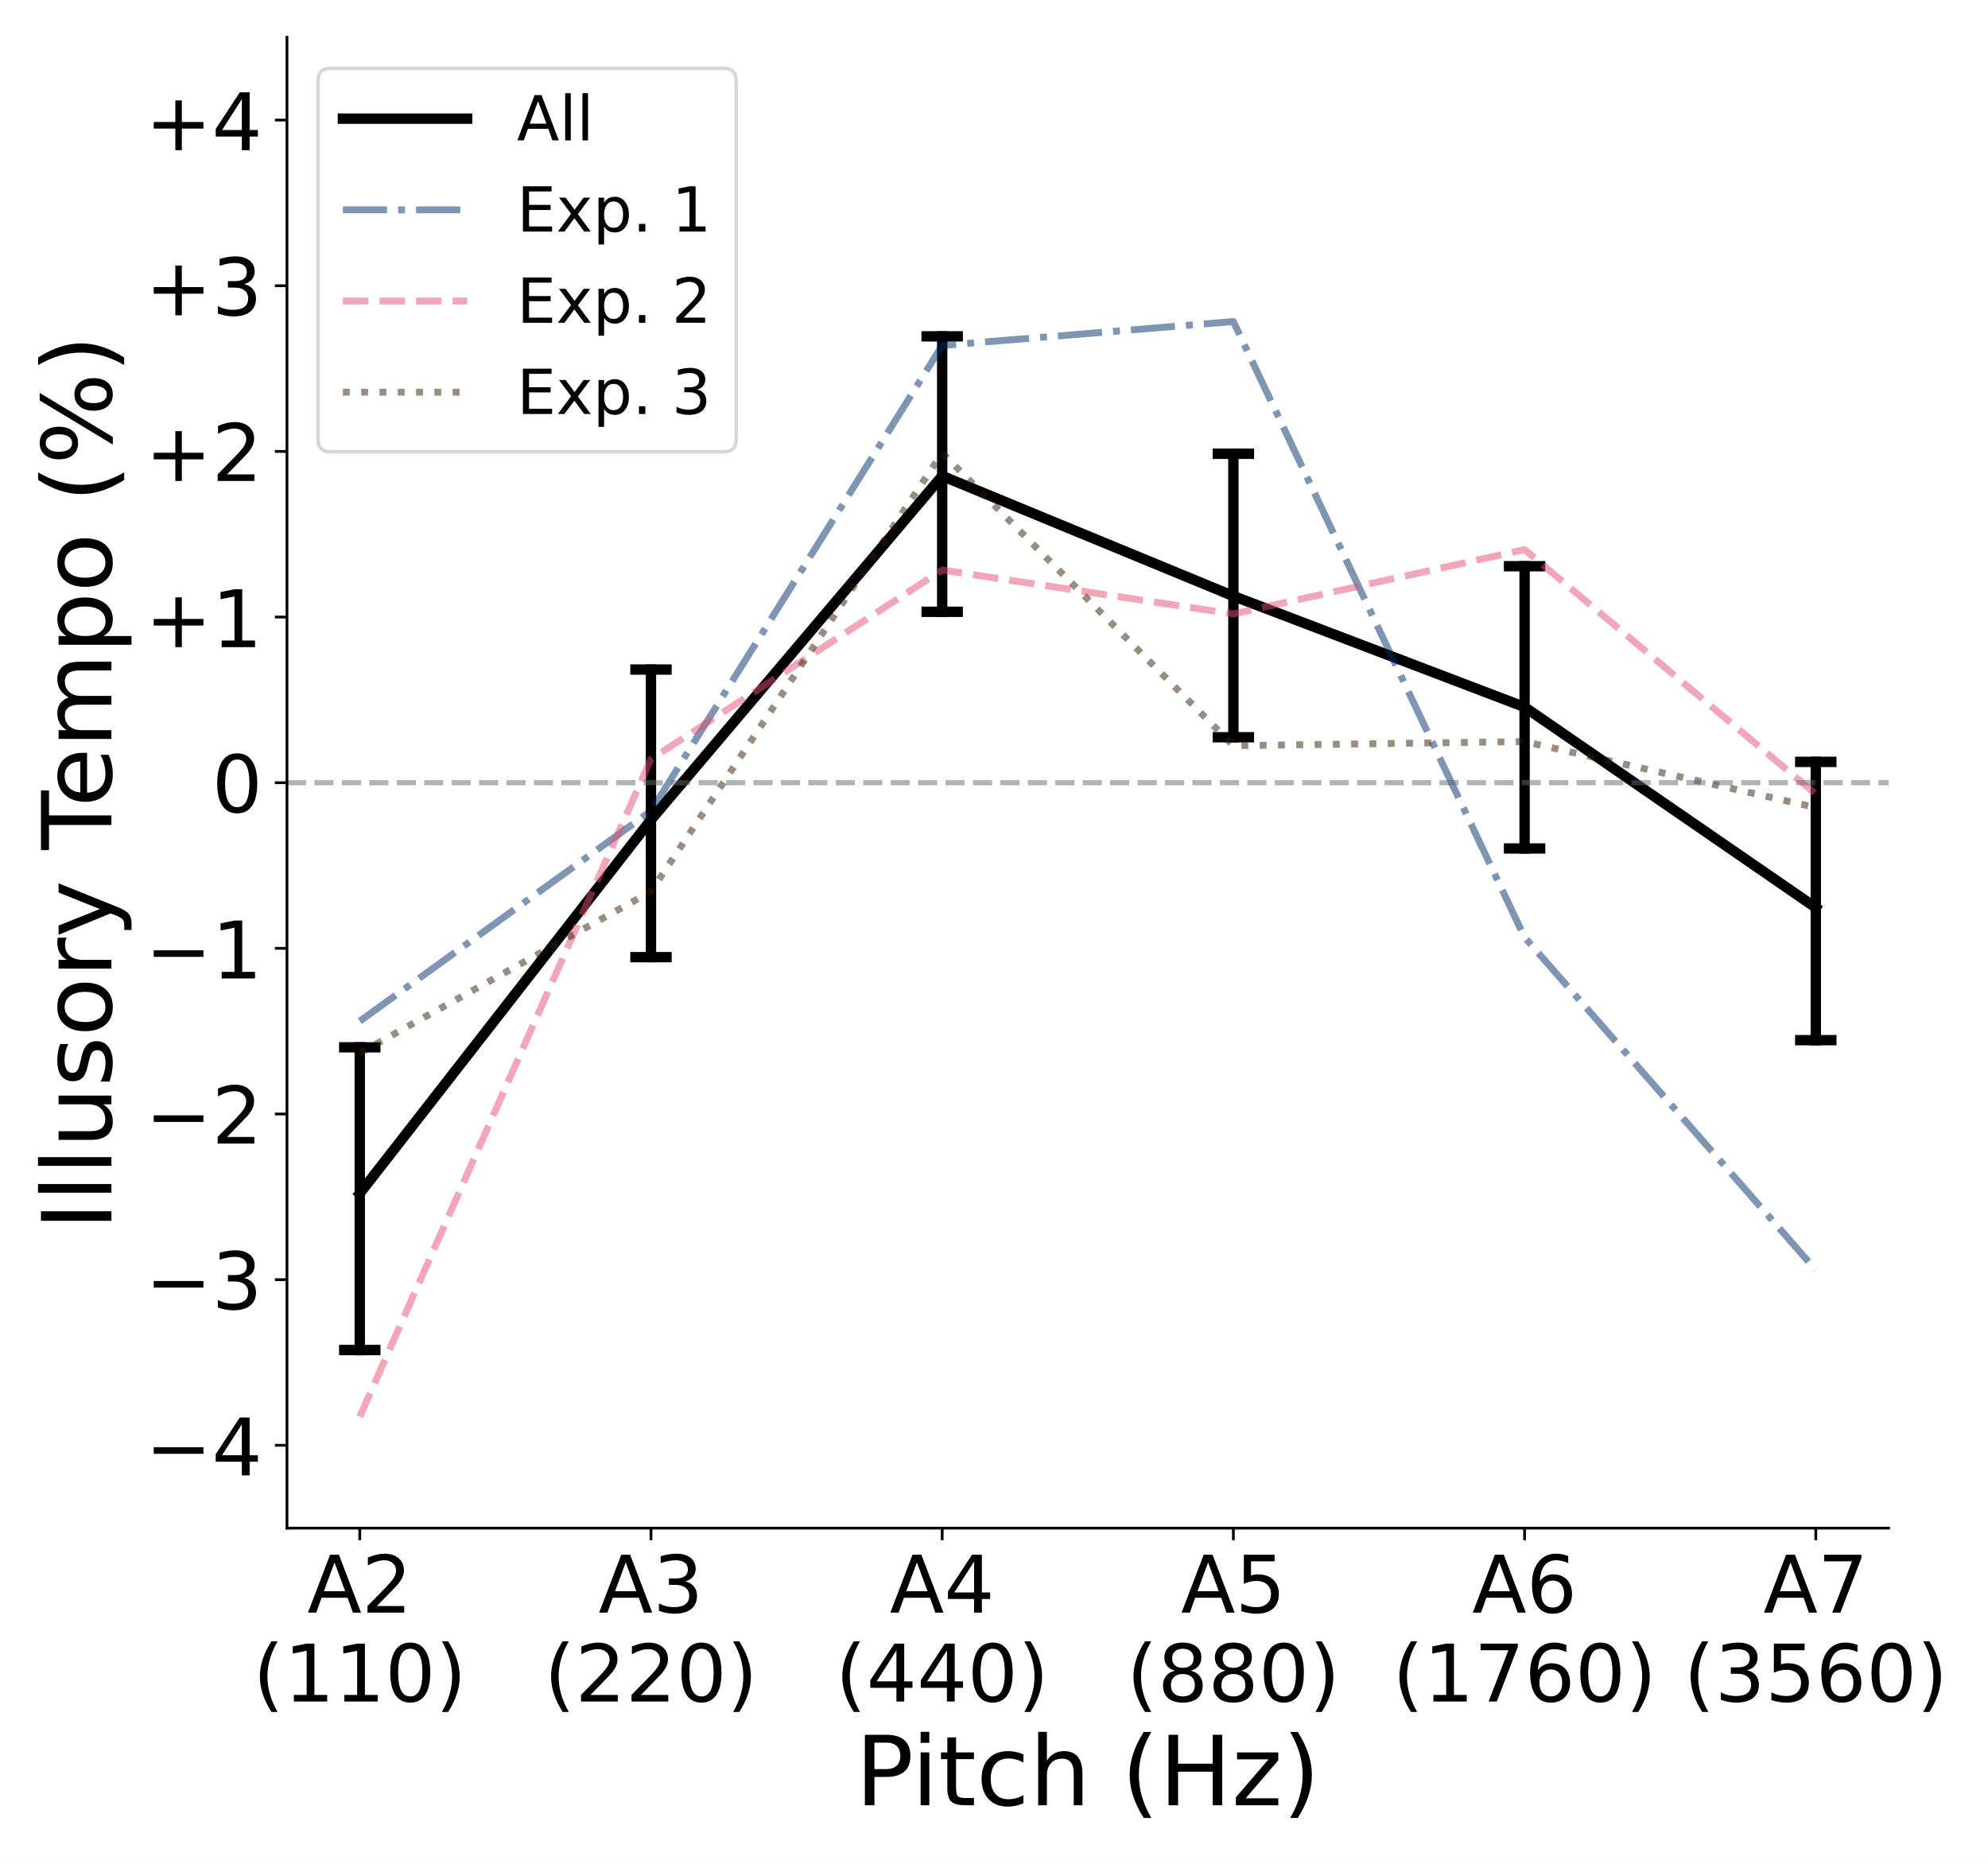
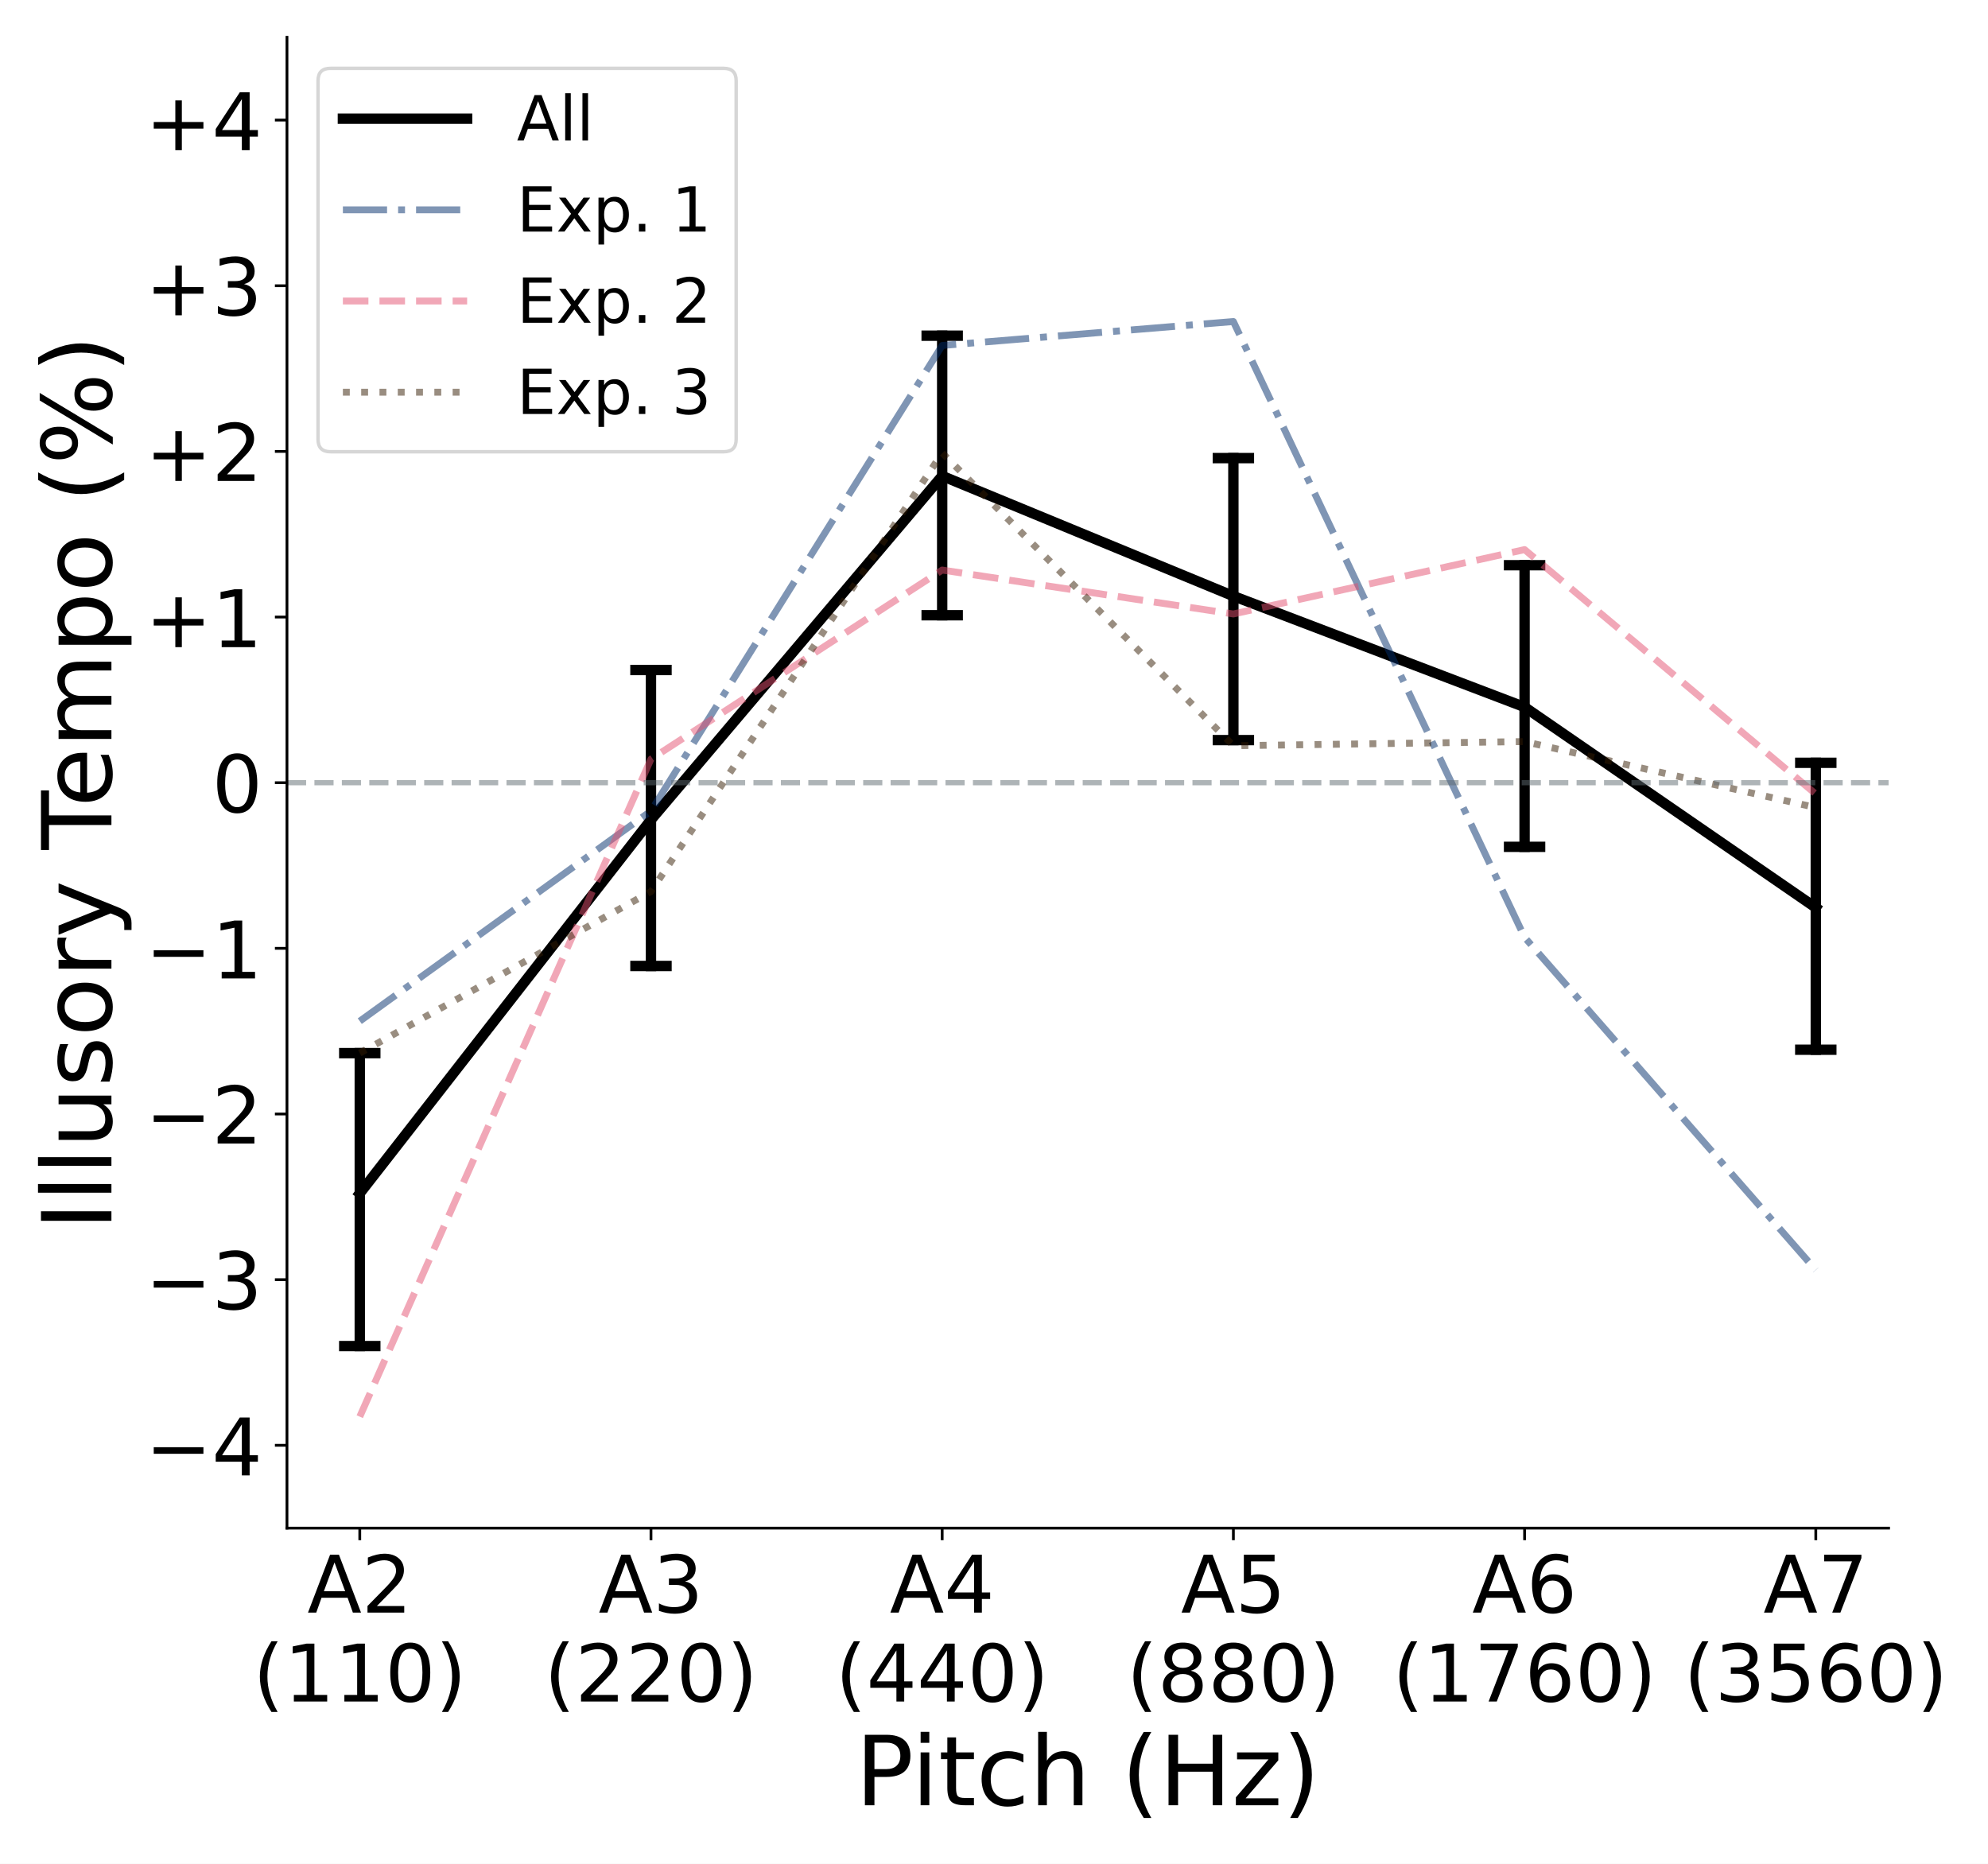
<svg xmlns="http://www.w3.org/2000/svg" xmlns:xlink="http://www.w3.org/1999/xlink" width="576pt" height="540pt" viewBox="0 0 576 540" version="1.1">
  <defs>
    <style type="text/css">*{stroke-linejoin: round; stroke-linecap: butt}</style>
  </defs>
  <g id="figure_1">
    <g id="patch_1">
      <path d="M 0 540  L 576 540  L 576 0  L 0 0  z " style="fill: #ffffff" />
    </g>
    <g id="axes_1">
      <g id="patch_2">
        <path d="M 83.147 442.744  L 547.196 442.744  L 547.196 10.8  L 83.147 10.8  z " style="fill: #ffffff" />
      </g>
      <g id="matplotlib.axis_1">
        <g id="xtick_1">
          <g id="line2d_1">
            <defs>
-               <path id="mb99b5c0a80" d="M 0 0  L 0 3.5  " style="stroke: #000000; stroke-width: 0.8" />
+               <path id="m8e221e216c" d="M 0 0  L 0 3.5  " style="stroke: #000000; stroke-width: 0.8" />
            </defs>
            <g>
-               <use xlink:href="#mb99b5c0a80" x="104.24" y="442.744" style="stroke: #000000; stroke-width: 0.8" />
+               <use xlink:href="#m8e221e216c" x="104.24" y="442.744" style="stroke: #000000; stroke-width: 0.8" />
            </g>
          </g>
          <g id="text_1">
            <g transform="translate(89.05655 467.2204) scale(0.23 -0.23)">
              <defs>
                <path id="DejaVuSans-41" d="M 2188 4044  L 1331 1722  L 3047 1722  L 2188 4044  z M 1831 4666  L 2547 4666  L 4325 0  L 3669 0  L 3244 1197  L 1141 1197  L 716 0  L 50 0  L 1831 4666  z " transform="scale(0.015625)" />
                <path id="DejaVuSans-32" d="M 1228 531  L 3431 531  L 3431 0  L 469 0  L 469 531  Q 828 903 1448 1529  Q 2069 2156 2228 2338  Q 2531 2678 2651 2914  Q 2772 3150 2772 3378  Q 2772 3750 2511 3984  Q 2250 4219 1831 4219  Q 1534 4219 1204 4116  Q 875 4013 500 3803  L 500 4441  Q 881 4594 1212 4672  Q 1544 4750 1819 4750  Q 2544 4750 2975 4387  Q 3406 4025 3406 3419  Q 3406 3131 3298 2873  Q 3191 2616 2906 2266  Q 2828 2175 2409 1742  Q 1991 1309 1228 531  z " transform="scale(0.015625)" />
              </defs>
              <use xlink:href="#DejaVuSans-41" />
              <use xlink:href="#DejaVuSans-32" x="68.408" />
            </g>
            <g transform="translate(73.31592 492.9754) scale(0.23 -0.23)">
              <defs>
                <path id="DejaVuSans-28" d="M 1984 4856  Q 1566 4138 1362 3434  Q 1159 2731 1159 2009  Q 1159 1288 1364 580  Q 1569 -128 1984 -844  L 1484 -844  Q 1016 -109 783 600  Q 550 1309 550 2009  Q 550 2706 781 3412  Q 1013 4119 1484 4856  L 1984 4856  z " transform="scale(0.015625)" />
                <path id="DejaVuSans-31" d="M 794 531  L 1825 531  L 1825 4091  L 703 3866  L 703 4441  L 1819 4666  L 2450 4666  L 2450 531  L 3481 531  L 3481 0  L 794 0  L 794 531  z " transform="scale(0.015625)" />
                <path id="DejaVuSans-30" d="M 2034 4250  Q 1547 4250 1301 3770  Q 1056 3291 1056 2328  Q 1056 1369 1301 889  Q 1547 409 2034 409  Q 2525 409 2770 889  Q 3016 1369 3016 2328  Q 3016 3291 2770 3770  Q 2525 4250 2034 4250  z M 2034 4750  Q 2819 4750 3233 4129  Q 3647 3509 3647 2328  Q 3647 1150 3233 529  Q 2819 -91 2034 -91  Q 1250 -91 836 529  Q 422 1150 422 2328  Q 422 3509 836 4129  Q 1250 4750 2034 4750  z " transform="scale(0.015625)" />
                <path id="DejaVuSans-29" d="M 513 4856  L 1013 4856  Q 1481 4119 1714 3412  Q 1947 2706 1947 2009  Q 1947 1309 1714 600  Q 1481 -109 1013 -844  L 513 -844  Q 928 -128 1133 580  Q 1338 1288 1338 2009  Q 1338 2731 1133 3434  Q 928 4138 513 4856  z " transform="scale(0.015625)" />
              </defs>
              <use xlink:href="#DejaVuSans-28" />
              <use xlink:href="#DejaVuSans-31" x="39.014" />
              <use xlink:href="#DejaVuSans-31" x="102.637" />
              <use xlink:href="#DejaVuSans-30" x="166.26" />
              <use xlink:href="#DejaVuSans-29" x="229.883" />
            </g>
          </g>
        </g>
        <g id="xtick_2">
          <g id="line2d_2">
            <g>
-               <use xlink:href="#mb99b5c0a80" x="188.613" y="442.744" style="stroke: #000000; stroke-width: 0.8" />
+               <use xlink:href="#m8e221e216c" x="188.613" y="442.744" style="stroke: #000000; stroke-width: 0.8" />
            </g>
          </g>
          <g id="text_2">
            <g transform="translate(173.4291 467.2204) scale(0.23 -0.23)">
              <defs>
                <path id="DejaVuSans-33" d="M 2597 2516  Q 3050 2419 3304 2112  Q 3559 1806 3559 1356  Q 3559 666 3084 287  Q 2609 -91 1734 -91  Q 1441 -91 1130 -33  Q 819 25 488 141  L 488 750  Q 750 597 1062 519  Q 1375 441 1716 441  Q 2309 441 2620 675  Q 2931 909 2931 1356  Q 2931 1769 2642 2001  Q 2353 2234 1838 2234  L 1294 2234  L 1294 2753  L 1863 2753  Q 2328 2753 2575 2939  Q 2822 3125 2822 3475  Q 2822 3834 2567 4026  Q 2313 4219 1838 4219  Q 1578 4219 1281 4162  Q 984 4106 628 3988  L 628 4550  Q 988 4650 1302 4700  Q 1616 4750 1894 4750  Q 2613 4750 3031 4423  Q 3450 4097 3450 3541  Q 3450 3153 3228 2886  Q 3006 2619 2597 2516  z " transform="scale(0.015625)" />
              </defs>
              <use xlink:href="#DejaVuSans-41" />
              <use xlink:href="#DejaVuSans-33" x="68.408" />
            </g>
            <g transform="translate(157.6884 492.9754) scale(0.23 -0.23)">
              <use xlink:href="#DejaVuSans-28" />
              <use xlink:href="#DejaVuSans-32" x="39.014" />
              <use xlink:href="#DejaVuSans-32" x="102.637" />
              <use xlink:href="#DejaVuSans-30" x="166.26" />
              <use xlink:href="#DejaVuSans-29" x="229.883" />
            </g>
          </g>
        </g>
        <g id="xtick_3">
          <g id="line2d_3">
            <g>
-               <use xlink:href="#mb99b5c0a80" x="272.985" y="442.744" style="stroke: #000000; stroke-width: 0.8" />
+               <use xlink:href="#m8e221e216c" x="272.985" y="442.744" style="stroke: #000000; stroke-width: 0.8" />
            </g>
          </g>
          <g id="text_3">
            <g transform="translate(257.8016 467.2204) scale(0.23 -0.23)">
              <defs>
                <path id="DejaVuSans-34" d="M 2419 4116  L 825 1625  L 2419 1625  L 2419 4116  z M 2253 4666  L 3047 4666  L 3047 1625  L 3713 1625  L 3713 1100  L 3047 1100  L 3047 0  L 2419 0  L 2419 1100  L 313 1100  L 313 1709  L 2253 4666  z " transform="scale(0.015625)" />
              </defs>
              <use xlink:href="#DejaVuSans-41" />
              <use xlink:href="#DejaVuSans-34" x="68.408" />
            </g>
            <g transform="translate(242.061 492.9754) scale(0.23 -0.23)">
              <use xlink:href="#DejaVuSans-28" />
              <use xlink:href="#DejaVuSans-34" x="39.014" />
              <use xlink:href="#DejaVuSans-34" x="102.637" />
              <use xlink:href="#DejaVuSans-30" x="166.26" />
              <use xlink:href="#DejaVuSans-29" x="229.883" />
            </g>
          </g>
        </g>
        <g id="xtick_4">
          <g id="line2d_4">
            <g>
-               <use xlink:href="#mb99b5c0a80" x="357.358" y="442.744" style="stroke: #000000; stroke-width: 0.8" />
+               <use xlink:href="#m8e221e216c" x="357.358" y="442.744" style="stroke: #000000; stroke-width: 0.8" />
            </g>
          </g>
          <g id="text_4">
            <g transform="translate(342.1741 467.2204) scale(0.23 -0.23)">
              <defs>
                <path id="DejaVuSans-35" d="M 691 4666  L 3169 4666  L 3169 4134  L 1269 4134  L 1269 2991  Q 1406 3038 1543 3061  Q 1681 3084 1819 3084  Q 2600 3084 3056 2656  Q 3513 2228 3513 1497  Q 3513 744 3044 326  Q 2575 -91 1722 -91  Q 1428 -91 1123 -41  Q 819 9 494 109  L 494 744  Q 775 591 1075 516  Q 1375 441 1709 441  Q 2250 441 2565 725  Q 2881 1009 2881 1497  Q 2881 1984 2565 2268  Q 2250 2553 1709 2553  Q 1456 2553 1204 2497  Q 953 2441 691 2322  L 691 4666  z " transform="scale(0.015625)" />
              </defs>
              <use xlink:href="#DejaVuSans-41" />
              <use xlink:href="#DejaVuSans-35" x="68.408" />
            </g>
            <g transform="translate(326.4335 492.9754) scale(0.23 -0.23)">
              <defs>
                <path id="DejaVuSans-38" d="M 2034 2216  Q 1584 2216 1326 1975  Q 1069 1734 1069 1313  Q 1069 891 1326 650  Q 1584 409 2034 409  Q 2484 409 2743 651  Q 3003 894 3003 1313  Q 3003 1734 2745 1975  Q 2488 2216 2034 2216  z M 1403 2484  Q 997 2584 770 2862  Q 544 3141 544 3541  Q 544 4100 942 4425  Q 1341 4750 2034 4750  Q 2731 4750 3128 4425  Q 3525 4100 3525 3541  Q 3525 3141 3298 2862  Q 3072 2584 2669 2484  Q 3125 2378 3379 2068  Q 3634 1759 3634 1313  Q 3634 634 3220 271  Q 2806 -91 2034 -91  Q 1263 -91 848 271  Q 434 634 434 1313  Q 434 1759 690 2068  Q 947 2378 1403 2484  z M 1172 3481  Q 1172 3119 1398 2916  Q 1625 2713 2034 2713  Q 2441 2713 2670 2916  Q 2900 3119 2900 3481  Q 2900 3844 2670 4047  Q 2441 4250 2034 4250  Q 1625 4250 1398 4047  Q 1172 3844 1172 3481  z " transform="scale(0.015625)" />
              </defs>
              <use xlink:href="#DejaVuSans-28" />
              <use xlink:href="#DejaVuSans-38" x="39.014" />
              <use xlink:href="#DejaVuSans-38" x="102.637" />
              <use xlink:href="#DejaVuSans-30" x="166.26" />
              <use xlink:href="#DejaVuSans-29" x="229.883" />
            </g>
          </g>
        </g>
        <g id="xtick_5">
          <g id="line2d_5">
            <g>
-               <use xlink:href="#mb99b5c0a80" x="441.73" y="442.744" style="stroke: #000000; stroke-width: 0.8" />
+               <use xlink:href="#m8e221e216c" x="441.73" y="442.744" style="stroke: #000000; stroke-width: 0.8" />
            </g>
          </g>
          <g id="text_5">
            <g transform="translate(426.5467 467.2204) scale(0.23 -0.23)">
              <defs>
                <path id="DejaVuSans-36" d="M 2113 2584  Q 1688 2584 1439 2293  Q 1191 2003 1191 1497  Q 1191 994 1439 701  Q 1688 409 2113 409  Q 2538 409 2786 701  Q 3034 994 3034 1497  Q 3034 2003 2786 2293  Q 2538 2584 2113 2584  z M 3366 4563  L 3366 3988  Q 3128 4100 2886 4159  Q 2644 4219 2406 4219  Q 1781 4219 1451 3797  Q 1122 3375 1075 2522  Q 1259 2794 1537 2939  Q 1816 3084 2150 3084  Q 2853 3084 3261 2657  Q 3669 2231 3669 1497  Q 3669 778 3244 343  Q 2819 -91 2113 -91  Q 1303 -91 875 529  Q 447 1150 447 2328  Q 447 3434 972 4092  Q 1497 4750 2381 4750  Q 2619 4750 2861 4703  Q 3103 4656 3366 4563  z " transform="scale(0.015625)" />
              </defs>
              <use xlink:href="#DejaVuSans-41" />
              <use xlink:href="#DejaVuSans-36" x="68.408" />
            </g>
            <g transform="translate(403.4892 492.9754) scale(0.23 -0.23)">
              <defs>
                <path id="DejaVuSans-37" d="M 525 4666  L 3525 4666  L 3525 4397  L 1831 0  L 1172 0  L 2766 4134  L 525 4134  L 525 4666  z " transform="scale(0.015625)" />
              </defs>
              <use xlink:href="#DejaVuSans-28" />
              <use xlink:href="#DejaVuSans-31" x="39.014" />
              <use xlink:href="#DejaVuSans-37" x="102.637" />
              <use xlink:href="#DejaVuSans-36" x="166.26" />
              <use xlink:href="#DejaVuSans-30" x="229.883" />
              <use xlink:href="#DejaVuSans-29" x="293.506" />
            </g>
          </g>
        </g>
        <g id="xtick_6">
          <g id="line2d_6">
            <g>
-               <use xlink:href="#mb99b5c0a80" x="526.103" y="442.744" style="stroke: #000000; stroke-width: 0.8" />
+               <use xlink:href="#m8e221e216c" x="526.103" y="442.744" style="stroke: #000000; stroke-width: 0.8" />
            </g>
          </g>
          <g id="text_6">
            <g transform="translate(510.9192 467.2204) scale(0.23 -0.23)">
              <use xlink:href="#DejaVuSans-41" />
              <use xlink:href="#DejaVuSans-37" x="68.408" />
            </g>
            <g transform="translate(487.8617 492.9754) scale(0.23 -0.23)">
              <use xlink:href="#DejaVuSans-28" />
              <use xlink:href="#DejaVuSans-33" x="39.014" />
              <use xlink:href="#DejaVuSans-35" x="102.637" />
              <use xlink:href="#DejaVuSans-36" x="166.26" />
              <use xlink:href="#DejaVuSans-30" x="229.883" />
              <use xlink:href="#DejaVuSans-29" x="293.506" />
            </g>
          </g>
        </g>
        <g id="text_7">
          <g transform="translate(247.8468 523.0343) scale(0.28 -0.28)">
            <defs>
              <path id="DejaVuSans-50" d="M 1259 4147  L 1259 2394  L 2053 2394  Q 2494 2394 2734 2622  Q 2975 2850 2975 3272  Q 2975 3691 2734 3919  Q 2494 4147 2053 4147  L 1259 4147  z M 628 4666  L 2053 4666  Q 2838 4666 3239 4311  Q 3641 3956 3641 3272  Q 3641 2581 3239 2228  Q 2838 1875 2053 1875  L 1259 1875  L 1259 0  L 628 0  L 628 4666  z " transform="scale(0.015625)" />
              <path id="DejaVuSans-69" d="M 603 3500  L 1178 3500  L 1178 0  L 603 0  L 603 3500  z M 603 4863  L 1178 4863  L 1178 4134  L 603 4134  L 603 4863  z " transform="scale(0.015625)" />
              <path id="DejaVuSans-74" d="M 1172 4494  L 1172 3500  L 2356 3500  L 2356 3053  L 1172 3053  L 1172 1153  Q 1172 725 1289 603  Q 1406 481 1766 481  L 2356 481  L 2356 0  L 1766 0  Q 1100 0 847 248  Q 594 497 594 1153  L 594 3053  L 172 3053  L 172 3500  L 594 3500  L 594 4494  L 1172 4494  z " transform="scale(0.015625)" />
              <path id="DejaVuSans-63" d="M 3122 3366  L 3122 2828  Q 2878 2963 2633 3030  Q 2388 3097 2138 3097  Q 1578 3097 1268 2742  Q 959 2388 959 1747  Q 959 1106 1268 751  Q 1578 397 2138 397  Q 2388 397 2633 464  Q 2878 531 3122 666  L 3122 134  Q 2881 22 2623 -34  Q 2366 -91 2075 -91  Q 1284 -91 818 406  Q 353 903 353 1747  Q 353 2603 823 3093  Q 1294 3584 2113 3584  Q 2378 3584 2631 3529  Q 2884 3475 3122 3366  z " transform="scale(0.015625)" />
              <path id="DejaVuSans-68" d="M 3513 2113  L 3513 0  L 2938 0  L 2938 2094  Q 2938 2591 2744 2837  Q 2550 3084 2163 3084  Q 1697 3084 1428 2787  Q 1159 2491 1159 1978  L 1159 0  L 581 0  L 581 4863  L 1159 4863  L 1159 2956  Q 1366 3272 1645 3428  Q 1925 3584 2291 3584  Q 2894 3584 3203 3211  Q 3513 2838 3513 2113  z " transform="scale(0.015625)" />
              <path id="DejaVuSans-20" transform="scale(0.015625)" />
              <path id="DejaVuSans-48" d="M 628 4666  L 1259 4666  L 1259 2753  L 3553 2753  L 3553 4666  L 4184 4666  L 4184 0  L 3553 0  L 3553 2222  L 1259 2222  L 1259 0  L 628 0  L 628 4666  z " transform="scale(0.015625)" />
              <path id="DejaVuSans-7a" d="M 353 3500  L 3084 3500  L 3084 2975  L 922 459  L 3084 459  L 3084 0  L 275 0  L 275 525  L 2438 3041  L 353 3041  L 353 3500  z " transform="scale(0.015625)" />
            </defs>
            <use xlink:href="#DejaVuSans-50" />
            <use xlink:href="#DejaVuSans-69" x="58.053" />
            <use xlink:href="#DejaVuSans-74" x="85.836" />
            <use xlink:href="#DejaVuSans-63" x="125.045" />
            <use xlink:href="#DejaVuSans-68" x="180.025" />
            <use xlink:href="#DejaVuSans-20" x="243.404" />
            <use xlink:href="#DejaVuSans-28" x="275.191" />
            <use xlink:href="#DejaVuSans-48" x="314.205" />
            <use xlink:href="#DejaVuSans-7a" x="389.4" />
            <use xlink:href="#DejaVuSans-29" x="441.891" />
          </g>
        </g>
      </g>
      <g id="matplotlib.axis_2">
        <g id="ytick_1">
          <g id="line2d_7">
            <defs>
-               <path id="m37ad4f7b9c" d="M 0 0  L -3.5 0  " style="stroke: #000000; stroke-width: 0.8" />
+               <path id="m6649725184" d="M 0 0  L -3.5 0  " style="stroke: #000000; stroke-width: 0.8" />
            </defs>
            <g>
-               <use xlink:href="#m37ad4f7b9c" x="83.147" y="418.747" style="stroke: #000000; stroke-width: 0.8" />
+               <use xlink:href="#m6649725184" x="83.147" y="418.747" style="stroke: #000000; stroke-width: 0.8" />
            </g>
          </g>
          <g id="text_8">
            <g transform="translate(42.10701 427.4853) scale(0.23 -0.23)">
              <defs>
                <path id="DejaVuSans-2212" d="M 678 2272  L 4684 2272  L 4684 1741  L 678 1741  L 678 2272  z " transform="scale(0.015625)" />
              </defs>
              <use xlink:href="#DejaVuSans-2212" transform="translate(0 0.09375)" />
              <use xlink:href="#DejaVuSans-34" transform="translate(83.78906 0.09375)" />
            </g>
          </g>
        </g>
        <g id="ytick_2">
          <g id="line2d_8">
            <g>
-               <use xlink:href="#m37ad4f7b9c" x="83.147" y="370.753" style="stroke: #000000; stroke-width: 0.8" />
+               <use xlink:href="#m6649725184" x="83.147" y="370.753" style="stroke: #000000; stroke-width: 0.8" />
            </g>
          </g>
          <g id="text_9">
            <g transform="translate(42.10701 379.4915) scale(0.23 -0.23)">
              <use xlink:href="#DejaVuSans-2212" transform="translate(0 0.78125)" />
              <use xlink:href="#DejaVuSans-33" transform="translate(83.78906 0.78125)" />
            </g>
          </g>
        </g>
        <g id="ytick_3">
          <g id="line2d_9">
            <g>
-               <use xlink:href="#m37ad4f7b9c" x="83.147" y="322.76" style="stroke: #000000; stroke-width: 0.8" />
+               <use xlink:href="#m6649725184" x="83.147" y="322.76" style="stroke: #000000; stroke-width: 0.8" />
            </g>
          </g>
          <g id="text_10">
            <g transform="translate(42.10701 331.4978) scale(0.23 -0.23)">
              <use xlink:href="#DejaVuSans-2212" transform="translate(0 0.78125)" />
              <use xlink:href="#DejaVuSans-32" transform="translate(83.78906 0.78125)" />
            </g>
          </g>
        </g>
        <g id="ytick_4">
          <g id="line2d_10">
            <g>
-               <use xlink:href="#m37ad4f7b9c" x="83.147" y="274.766" style="stroke: #000000; stroke-width: 0.8" />
+               <use xlink:href="#m6649725184" x="83.147" y="274.766" style="stroke: #000000; stroke-width: 0.8" />
            </g>
          </g>
          <g id="text_11">
            <g transform="translate(42.10701 283.504) scale(0.23 -0.23)">
              <use xlink:href="#DejaVuSans-2212" transform="translate(0 0.09375)" />
              <use xlink:href="#DejaVuSans-31" transform="translate(83.78906 0.09375)" />
            </g>
          </g>
        </g>
        <g id="ytick_5">
          <g id="line2d_11">
            <g>
-               <use xlink:href="#m37ad4f7b9c" x="83.147" y="226.772" style="stroke: #000000; stroke-width: 0.8" />
+               <use xlink:href="#m6649725184" x="83.147" y="226.772" style="stroke: #000000; stroke-width: 0.8" />
            </g>
          </g>
          <g id="text_12">
            <g transform="translate(61.42701 235.5102) scale(0.23 -0.23)">
              <use xlink:href="#DejaVuSans-30" transform="translate(0 0.78125)" />
            </g>
          </g>
        </g>
        <g id="ytick_6">
          <g id="line2d_12">
            <g>
-               <use xlink:href="#m37ad4f7b9c" x="83.147" y="178.778" style="stroke: #000000; stroke-width: 0.8" />
+               <use xlink:href="#m6649725184" x="83.147" y="178.778" style="stroke: #000000; stroke-width: 0.8" />
            </g>
          </g>
          <g id="text_13">
            <g transform="translate(42.10701 187.5164) scale(0.23 -0.23)">
              <defs>
                <path id="DejaVuSans-2b" d="M 2944 4013  L 2944 2272  L 4684 2272  L 4684 1741  L 2944 1741  L 2944 0  L 2419 0  L 2419 1741  L 678 1741  L 678 2272  L 2419 2272  L 2419 4013  L 2944 4013  z " transform="scale(0.015625)" />
              </defs>
              <use xlink:href="#DejaVuSans-2b" transform="translate(0 0.09375)" />
              <use xlink:href="#DejaVuSans-31" transform="translate(83.78906 0.09375)" />
            </g>
          </g>
        </g>
        <g id="ytick_7">
          <g id="line2d_13">
            <g>
-               <use xlink:href="#m37ad4f7b9c" x="83.147" y="130.784" style="stroke: #000000; stroke-width: 0.8" />
+               <use xlink:href="#m6649725184" x="83.147" y="130.784" style="stroke: #000000; stroke-width: 0.8" />
            </g>
          </g>
          <g id="text_14">
            <g transform="translate(42.10701 139.5226) scale(0.23 -0.23)">
              <use xlink:href="#DejaVuSans-2b" transform="translate(0 0.78125)" />
              <use xlink:href="#DejaVuSans-32" transform="translate(83.78906 0.78125)" />
            </g>
          </g>
        </g>
        <g id="ytick_8">
          <g id="line2d_14">
            <g>
-               <use xlink:href="#m37ad4f7b9c" x="83.147" y="82.791" style="stroke: #000000; stroke-width: 0.8" />
+               <use xlink:href="#m6649725184" x="83.147" y="82.791" style="stroke: #000000; stroke-width: 0.8" />
            </g>
          </g>
          <g id="text_15">
            <g transform="translate(42.10701 91.52887) scale(0.23 -0.23)">
              <use xlink:href="#DejaVuSans-2b" transform="translate(0 0.78125)" />
              <use xlink:href="#DejaVuSans-33" transform="translate(83.78906 0.78125)" />
            </g>
          </g>
        </g>
        <g id="ytick_9">
          <g id="line2d_15">
            <g>
-               <use xlink:href="#m37ad4f7b9c" x="83.147" y="34.797" style="stroke: #000000; stroke-width: 0.8" />
+               <use xlink:href="#m6649725184" x="83.147" y="34.797" style="stroke: #000000; stroke-width: 0.8" />
            </g>
          </g>
          <g id="text_16">
            <g transform="translate(42.10701 43.53509) scale(0.23 -0.23)">
              <use xlink:href="#DejaVuSans-2b" transform="translate(0 0.09375)" />
              <use xlink:href="#DejaVuSans-34" transform="translate(83.78906 0.09375)" />
            </g>
          </g>
        </g>
        <g id="text_17">
          <g transform="translate(32.28388 356.4558) rotate(-90) scale(0.28 -0.28)">
            <defs>
              <path id="DejaVuSans-49" d="M 628 4666  L 1259 4666  L 1259 0  L 628 0  L 628 4666  z " transform="scale(0.015625)" />
              <path id="DejaVuSans-6c" d="M 603 4863  L 1178 4863  L 1178 0  L 603 0  L 603 4863  z " transform="scale(0.015625)" />
              <path id="DejaVuSans-75" d="M 544 1381  L 544 3500  L 1119 3500  L 1119 1403  Q 1119 906 1312 657  Q 1506 409 1894 409  Q 2359 409 2629 706  Q 2900 1003 2900 1516  L 2900 3500  L 3475 3500  L 3475 0  L 2900 0  L 2900 538  Q 2691 219 2414 64  Q 2138 -91 1772 -91  Q 1169 -91 856 284  Q 544 659 544 1381  z M 1991 3584  L 1991 3584  z " transform="scale(0.015625)" />
              <path id="DejaVuSans-73" d="M 2834 3397  L 2834 2853  Q 2591 2978 2328 3040  Q 2066 3103 1784 3103  Q 1356 3103 1142 2972  Q 928 2841 928 2578  Q 928 2378 1081 2264  Q 1234 2150 1697 2047  L 1894 2003  Q 2506 1872 2764 1633  Q 3022 1394 3022 966  Q 3022 478 2636 193  Q 2250 -91 1575 -91  Q 1294 -91 989 -36  Q 684 19 347 128  L 347 722  Q 666 556 975 473  Q 1284 391 1588 391  Q 1994 391 2212 530  Q 2431 669 2431 922  Q 2431 1156 2273 1281  Q 2116 1406 1581 1522  L 1381 1569  Q 847 1681 609 1914  Q 372 2147 372 2553  Q 372 3047 722 3315  Q 1072 3584 1716 3584  Q 2034 3584 2315 3537  Q 2597 3491 2834 3397  z " transform="scale(0.015625)" />
              <path id="DejaVuSans-6f" d="M 1959 3097  Q 1497 3097 1228 2736  Q 959 2375 959 1747  Q 959 1119 1226 758  Q 1494 397 1959 397  Q 2419 397 2687 759  Q 2956 1122 2956 1747  Q 2956 2369 2687 2733  Q 2419 3097 1959 3097  z M 1959 3584  Q 2709 3584 3137 3096  Q 3566 2609 3566 1747  Q 3566 888 3137 398  Q 2709 -91 1959 -91  Q 1206 -91 779 398  Q 353 888 353 1747  Q 353 2609 779 3096  Q 1206 3584 1959 3584  z " transform="scale(0.015625)" />
              <path id="DejaVuSans-72" d="M 2631 2963  Q 2534 3019 2420 3045  Q 2306 3072 2169 3072  Q 1681 3072 1420 2755  Q 1159 2438 1159 1844  L 1159 0  L 581 0  L 581 3500  L 1159 3500  L 1159 2956  Q 1341 3275 1631 3429  Q 1922 3584 2338 3584  Q 2397 3584 2469 3576  Q 2541 3569 2628 3553  L 2631 2963  z " transform="scale(0.015625)" />
              <path id="DejaVuSans-79" d="M 2059 -325  Q 1816 -950 1584 -1140  Q 1353 -1331 966 -1331  L 506 -1331  L 506 -850  L 844 -850  Q 1081 -850 1212 -737  Q 1344 -625 1503 -206  L 1606 56  L 191 3500  L 800 3500  L 1894 763  L 2988 3500  L 3597 3500  L 2059 -325  z " transform="scale(0.015625)" />
              <path id="DejaVuSans-54" d="M -19 4666  L 3928 4666  L 3928 4134  L 2272 4134  L 2272 0  L 1638 0  L 1638 4134  L -19 4134  L -19 4666  z " transform="scale(0.015625)" />
              <path id="DejaVuSans-65" d="M 3597 1894  L 3597 1613  L 953 1613  Q 991 1019 1311 708  Q 1631 397 2203 397  Q 2534 397 2845 478  Q 3156 559 3463 722  L 3463 178  Q 3153 47 2828 -22  Q 2503 -91 2169 -91  Q 1331 -91 842 396  Q 353 884 353 1716  Q 353 2575 817 3079  Q 1281 3584 2069 3584  Q 2775 3584 3186 3129  Q 3597 2675 3597 1894  z M 3022 2063  Q 3016 2534 2758 2815  Q 2500 3097 2075 3097  Q 1594 3097 1305 2825  Q 1016 2553 972 2059  L 3022 2063  z " transform="scale(0.015625)" />
              <path id="DejaVuSans-6d" d="M 3328 2828  Q 3544 3216 3844 3400  Q 4144 3584 4550 3584  Q 5097 3584 5394 3201  Q 5691 2819 5691 2113  L 5691 0  L 5113 0  L 5113 2094  Q 5113 2597 4934 2840  Q 4756 3084 4391 3084  Q 3944 3084 3684 2787  Q 3425 2491 3425 1978  L 3425 0  L 2847 0  L 2847 2094  Q 2847 2600 2669 2842  Q 2491 3084 2119 3084  Q 1678 3084 1418 2786  Q 1159 2488 1159 1978  L 1159 0  L 581 0  L 581 3500  L 1159 3500  L 1159 2956  Q 1356 3278 1631 3431  Q 1906 3584 2284 3584  Q 2666 3584 2933 3390  Q 3200 3197 3328 2828  z " transform="scale(0.015625)" />
              <path id="DejaVuSans-70" d="M 1159 525  L 1159 -1331  L 581 -1331  L 581 3500  L 1159 3500  L 1159 2969  Q 1341 3281 1617 3432  Q 1894 3584 2278 3584  Q 2916 3584 3314 3078  Q 3713 2572 3713 1747  Q 3713 922 3314 415  Q 2916 -91 2278 -91  Q 1894 -91 1617 61  Q 1341 213 1159 525  z M 3116 1747  Q 3116 2381 2855 2742  Q 2594 3103 2138 3103  Q 1681 3103 1420 2742  Q 1159 2381 1159 1747  Q 1159 1113 1420 752  Q 1681 391 2138 391  Q 2594 391 2855 752  Q 3116 1113 3116 1747  z " transform="scale(0.015625)" />
              <path id="DejaVuSans-25" d="M 4653 2053  Q 4381 2053 4226 1822  Q 4072 1591 4072 1178  Q 4072 772 4226 539  Q 4381 306 4653 306  Q 4919 306 5073 539  Q 5228 772 5228 1178  Q 5228 1588 5073 1820  Q 4919 2053 4653 2053  z M 4653 2450  Q 5147 2450 5437 2106  Q 5728 1763 5728 1178  Q 5728 594 5436 251  Q 5144 -91 4653 -91  Q 4153 -91 3862 251  Q 3572 594 3572 1178  Q 3572 1766 3864 2108  Q 4156 2450 4653 2450  z M 1428 4353  Q 1159 4353 1004 4120  Q 850 3888 850 3481  Q 850 3069 1003 2837  Q 1156 2606 1428 2606  Q 1700 2606 1854 2837  Q 2009 3069 2009 3481  Q 2009 3884 1853 4118  Q 1697 4353 1428 4353  z M 4250 4750  L 4750 4750  L 1831 -91  L 1331 -91  L 4250 4750  z M 1428 4750  Q 1922 4750 2215 4408  Q 2509 4066 2509 3481  Q 2509 2891 2217 2550  Q 1925 2209 1428 2209  Q 931 2209 642 2551  Q 353 2894 353 3481  Q 353 4063 643 4406  Q 934 4750 1428 4750  z " transform="scale(0.015625)" />
            </defs>
            <use xlink:href="#DejaVuSans-49" />
            <use xlink:href="#DejaVuSans-6c" x="29.492" />
            <use xlink:href="#DejaVuSans-6c" x="57.275" />
            <use xlink:href="#DejaVuSans-75" x="85.059" />
            <use xlink:href="#DejaVuSans-73" x="148.438" />
            <use xlink:href="#DejaVuSans-6f" x="200.537" />
            <use xlink:href="#DejaVuSans-72" x="261.719" />
            <use xlink:href="#DejaVuSans-79" x="302.832" />
            <use xlink:href="#DejaVuSans-20" x="362.012" />
            <use xlink:href="#DejaVuSans-54" x="393.799" />
            <use xlink:href="#DejaVuSans-65" x="437.883" />
            <use xlink:href="#DejaVuSans-6d" x="499.406" />
            <use xlink:href="#DejaVuSans-70" x="596.818" />
            <use xlink:href="#DejaVuSans-6f" x="660.295" />
            <use xlink:href="#DejaVuSans-20" x="721.477" />
            <use xlink:href="#DejaVuSans-28" x="753.264" />
            <use xlink:href="#DejaVuSans-25" x="792.277" />
            <use xlink:href="#DejaVuSans-29" x="887.297" />
          </g>
        </g>
      </g>
      <g id="line2d_16">
-         <path d="M 104.24 345.753  L 188.613 237.517  L 272.985 137.901  L 357.358 172.708  L 441.73 204.859  L 526.103 262.972  " clip-path="url(#p5fef92a253)" style="fill: none; stroke: #000000; stroke-width: 3; stroke-linecap: square" />
+         <path d="M 104.24 345.753  L 188.613 237.517  L 272.985 137.901  L 357.358 172.708  L 441.73 204.859  L 526.103 262.972  " clip-path="url(#pb31182ca9e)" style="fill: none; stroke: #000000; stroke-width: 3; stroke-linecap: square" />
      </g>
      <g id="LineCollection_1">
-         <path d="M 104.24 391.141  L 104.24 303.444  " clip-path="url(#p5fef92a253)" style="fill: none; stroke: #000000; stroke-width: 3; stroke-linecap: square" />
-         <path d="M 188.613 277.313  L 188.613 193.985  " clip-path="url(#p5fef92a253)" style="fill: none; stroke: #000000; stroke-width: 3; stroke-linecap: square" />
-         <path d="M 272.985 177.256  L 272.985 97.451  " clip-path="url(#p5fef92a253)" style="fill: none; stroke: #000000; stroke-width: 3; stroke-linecap: square" />
-         <path d="M 357.358 213.602  L 357.358 131.466  " clip-path="url(#p5fef92a253)" style="fill: none; stroke: #000000; stroke-width: 3; stroke-linecap: square" />
-         <path d="M 441.73 245.83  L 441.73 164.054  " clip-path="url(#p5fef92a253)" style="fill: none; stroke: #000000; stroke-width: 3; stroke-linecap: square" />
-         <path d="M 526.103 301.371  L 526.103 220.738  " clip-path="url(#p5fef92a253)" style="fill: none; stroke: #000000; stroke-width: 3; stroke-linecap: square" />
+         <path d="M 104.24 389.998  L 104.24 305.125  " clip-path="url(#pb31182ca9e)" style="fill: none; stroke: #000000; stroke-width: 3; stroke-linecap: square" />
+         <path d="M 188.613 279.875  L 188.613 194.119  " clip-path="url(#pb31182ca9e)" style="fill: none; stroke: #000000; stroke-width: 3; stroke-linecap: square" />
+         <path d="M 272.985 178.251  L 272.985 97.259  " clip-path="url(#pb31182ca9e)" style="fill: none; stroke: #000000; stroke-width: 3; stroke-linecap: square" />
+         <path d="M 357.358 214.437  L 357.358 132.724  " clip-path="url(#pb31182ca9e)" style="fill: none; stroke: #000000; stroke-width: 3; stroke-linecap: square" />
+         <path d="M 441.73 245.349  L 441.73 163.761  " clip-path="url(#pb31182ca9e)" style="fill: none; stroke: #000000; stroke-width: 3; stroke-linecap: square" />
+         <path d="M 526.103 304.138  L 526.103 221.005  " clip-path="url(#pb31182ca9e)" style="fill: none; stroke: #000000; stroke-width: 3; stroke-linecap: square" />
      </g>
      <g id="line2d_17">
        <defs>
-           <path id="m765aea9699" d="M 6 0  L -6 -0  " style="stroke: #000000; stroke-width: 3" />
+           <path id="mf348bf1592" d="M 6 0  L -6 -0  " style="stroke: #000000; stroke-width: 3" />
        </defs>
-         <g clip-path="url(#p5fef92a253)">
-           <use xlink:href="#m765aea9699" x="104.24" y="391.141" style="stroke: #000000; stroke-width: 3" />
-           <use xlink:href="#m765aea9699" x="188.613" y="277.313" style="stroke: #000000; stroke-width: 3" />
-           <use xlink:href="#m765aea9699" x="272.985" y="177.256" style="stroke: #000000; stroke-width: 3" />
-           <use xlink:href="#m765aea9699" x="357.358" y="213.602" style="stroke: #000000; stroke-width: 3" />
-           <use xlink:href="#m765aea9699" x="441.73" y="245.83" style="stroke: #000000; stroke-width: 3" />
-           <use xlink:href="#m765aea9699" x="526.103" y="301.371" style="stroke: #000000; stroke-width: 3" />
+         <g clip-path="url(#pb31182ca9e)">
+           <use xlink:href="#mf348bf1592" x="104.24" y="389.998" style="stroke: #000000; stroke-width: 3" />
+           <use xlink:href="#mf348bf1592" x="188.613" y="279.875" style="stroke: #000000; stroke-width: 3" />
+           <use xlink:href="#mf348bf1592" x="272.985" y="178.251" style="stroke: #000000; stroke-width: 3" />
+           <use xlink:href="#mf348bf1592" x="357.358" y="214.437" style="stroke: #000000; stroke-width: 3" />
+           <use xlink:href="#mf348bf1592" x="441.73" y="245.349" style="stroke: #000000; stroke-width: 3" />
+           <use xlink:href="#mf348bf1592" x="526.103" y="304.138" style="stroke: #000000; stroke-width: 3" />
        </g>
      </g>
      <g id="line2d_18">
-         <g clip-path="url(#p5fef92a253)">
-           <use xlink:href="#m765aea9699" x="104.24" y="303.444" style="stroke: #000000; stroke-width: 3" />
-           <use xlink:href="#m765aea9699" x="188.613" y="193.985" style="stroke: #000000; stroke-width: 3" />
-           <use xlink:href="#m765aea9699" x="272.985" y="97.451" style="stroke: #000000; stroke-width: 3" />
-           <use xlink:href="#m765aea9699" x="357.358" y="131.466" style="stroke: #000000; stroke-width: 3" />
-           <use xlink:href="#m765aea9699" x="441.73" y="164.054" style="stroke: #000000; stroke-width: 3" />
-           <use xlink:href="#m765aea9699" x="526.103" y="220.738" style="stroke: #000000; stroke-width: 3" />
+         <g clip-path="url(#pb31182ca9e)">
+           <use xlink:href="#mf348bf1592" x="104.24" y="305.125" style="stroke: #000000; stroke-width: 3" />
+           <use xlink:href="#mf348bf1592" x="188.613" y="194.119" style="stroke: #000000; stroke-width: 3" />
+           <use xlink:href="#mf348bf1592" x="272.985" y="97.259" style="stroke: #000000; stroke-width: 3" />
+           <use xlink:href="#mf348bf1592" x="357.358" y="132.724" style="stroke: #000000; stroke-width: 3" />
+           <use xlink:href="#mf348bf1592" x="441.73" y="163.761" style="stroke: #000000; stroke-width: 3" />
+           <use xlink:href="#mf348bf1592" x="526.103" y="221.005" style="stroke: #000000; stroke-width: 3" />
        </g>
      </g>
      <g id="line2d_19">
-         <path d="M 104.24 295.855  L 188.613 234.965  L 272.985 100.098  L 357.358 93.156  L 441.73 271.566  L 526.103 367.958  " clip-path="url(#p5fef92a253)" style="fill: none; stroke-dasharray: 12.8,3.2,2,3.2; stroke-dashoffset: 0; stroke: #002c6a; stroke-opacity: 0.5; stroke-width: 2" />
+         <path d="M 104.24 295.855  L 188.613 234.965  L 272.985 100.098  L 357.358 93.156  L 441.73 271.566  L 526.103 367.958  " clip-path="url(#pb31182ca9e)" style="fill: none; stroke-dasharray: 12.8,3.2,2,3.2; stroke-dashoffset: 0; stroke: #002c6a; stroke-opacity: 0.5; stroke-width: 2" />
      </g>
      <g id="line2d_20">
-         <path d="M 104.24 410.456  L 188.613 219.931  L 272.985 165.157  L 357.358 177.886  L 441.73 159.234  L 526.103 230.062  " clip-path="url(#p5fef92a253)" style="fill: none; stroke-dasharray: 7.4,3.2; stroke-dashoffset: 0; stroke: #e45171; stroke-opacity: 0.5; stroke-width: 2" />
+         <path d="M 104.24 410.456  L 188.613 219.931  L 272.985 165.157  L 357.358 177.886  L 441.73 159.234  L 526.103 230.062  " clip-path="url(#pb31182ca9e)" style="fill: none; stroke-dasharray: 7.4,3.2; stroke-dashoffset: 0; stroke: #e45171; stroke-opacity: 0.5; stroke-width: 2" />
      </g>
      <g id="line2d_21">
-         <path d="M 104.24 305.111  L 188.613 258.311  L 272.985 131.225  L 357.358 216.059  L 441.73 214.857  L 526.103 233.975  " clip-path="url(#p5fef92a253)" style="fill: none; stroke-dasharray: 2,3.3; stroke-dashoffset: 0; stroke: #341c02; stroke-opacity: 0.5; stroke-width: 2" />
+         <path d="M 104.24 305.111  L 188.613 258.311  L 272.985 131.225  L 357.358 216.059  L 441.73 214.857  L 526.103 233.975  " clip-path="url(#pb31182ca9e)" style="fill: none; stroke-dasharray: 2,3.3; stroke-dashoffset: 0; stroke: #341c02; stroke-opacity: 0.5; stroke-width: 2" />
      </g>
      <g id="line2d_22">
-         <path d="M 83.147 226.772  L 547.196 226.772  " clip-path="url(#p5fef92a253)" style="fill: none; stroke-dasharray: 5.55,2.4; stroke-dashoffset: 0; stroke: #5e6a71; stroke-opacity: 0.5; stroke-width: 1.5" />
+         <path d="M 83.147 226.772  L 547.196 226.772  " clip-path="url(#pb31182ca9e)" style="fill: none; stroke-dasharray: 5.55,2.4; stroke-dashoffset: 0; stroke: #5e6a71; stroke-opacity: 0.5; stroke-width: 1.5" />
      </g>
      <g id="line2d_23" />
      <g id="patch_3">
        <path d="M 83.147 442.744  L 83.147 10.8  " style="fill: none; stroke: #000000; stroke-width: 0.8; stroke-linejoin: miter; stroke-linecap: square" />
      </g>
      <g id="patch_4">
        <path d="M 83.147 442.744  L 547.196 442.744  " style="fill: none; stroke: #000000; stroke-width: 0.8; stroke-linejoin: miter; stroke-linecap: square" />
      </g>
      <g id="legend_1">
        <g id="patch_5">
          <path d="M 95.747 130.882  L 209.695 130.882  Q 213.295 130.882 213.295 127.282  L 213.295 23.4  Q 213.295 19.8 209.695 19.8  L 95.747 19.8  Q 92.147 19.8 92.147 23.4  L 92.147 127.282  Q 92.147 130.882 95.747 130.882  z " style="fill: #ffffff; opacity: 0.8; stroke: #cccccc; stroke-linejoin: miter" />
        </g>
        <g id="line2d_24">
          <path d="M 99.347 34.377  L 117.347 34.377  L 135.347 34.377  " style="fill: none; stroke: #000000; stroke-width: 3; stroke-linecap: square" />
        </g>
        <g id="text_18">
          <g transform="translate(149.747 40.67719) scale(0.18 -0.18)">
            <use xlink:href="#DejaVuSans-41" />
            <use xlink:href="#DejaVuSans-6c" x="68.408" />
            <use xlink:href="#DejaVuSans-6c" x="96.191" />
          </g>
        </g>
        <g id="line2d_25">
          <path d="M 99.347 60.798  L 117.347 60.798  L 135.347 60.798  " style="fill: none; stroke-dasharray: 12.8,3.2,2,3.2; stroke-dashoffset: 0; stroke: #002c6a; stroke-opacity: 0.5; stroke-width: 2" />
        </g>
        <g id="text_19">
          <g transform="translate(149.747 67.09781) scale(0.18 -0.18)">
            <defs>
              <path id="DejaVuSans-45" d="M 628 4666  L 3578 4666  L 3578 4134  L 1259 4134  L 1259 2753  L 3481 2753  L 3481 2222  L 1259 2222  L 1259 531  L 3634 531  L 3634 0  L 628 0  L 628 4666  z " transform="scale(0.015625)" />
              <path id="DejaVuSans-78" d="M 3513 3500  L 2247 1797  L 3578 0  L 2900 0  L 1881 1375  L 863 0  L 184 0  L 1544 1831  L 300 3500  L 978 3500  L 1906 2253  L 2834 3500  L 3513 3500  z " transform="scale(0.015625)" />
              <path id="DejaVuSans-2e" d="M 684 794  L 1344 794  L 1344 0  L 684 0  L 684 794  z " transform="scale(0.015625)" />
            </defs>
            <use xlink:href="#DejaVuSans-45" />
            <use xlink:href="#DejaVuSans-78" x="63.184" />
            <use xlink:href="#DejaVuSans-70" x="122.363" />
            <use xlink:href="#DejaVuSans-2e" x="185.84" />
            <use xlink:href="#DejaVuSans-20" x="217.627" />
            <use xlink:href="#DejaVuSans-31" x="249.414" />
          </g>
        </g>
        <g id="line2d_26">
          <path d="M 99.347 87.218  L 117.347 87.218  L 135.347 87.218  " style="fill: none; stroke-dasharray: 7.4,3.2; stroke-dashoffset: 0; stroke: #e45171; stroke-opacity: 0.5; stroke-width: 2" />
        </g>
        <g id="text_20">
          <g transform="translate(149.747 93.51844) scale(0.18 -0.18)">
            <use xlink:href="#DejaVuSans-45" />
            <use xlink:href="#DejaVuSans-78" x="63.184" />
            <use xlink:href="#DejaVuSans-70" x="122.363" />
            <use xlink:href="#DejaVuSans-2e" x="185.84" />
            <use xlink:href="#DejaVuSans-20" x="217.627" />
            <use xlink:href="#DejaVuSans-32" x="249.414" />
          </g>
        </g>
        <g id="line2d_27">
          <path d="M 99.347 113.639  L 117.347 113.639  L 135.347 113.639  " style="fill: none; stroke-dasharray: 2,3.3; stroke-dashoffset: 0; stroke: #341c02; stroke-opacity: 0.5; stroke-width: 2" />
        </g>
        <g id="text_21">
          <g transform="translate(149.747 119.9391) scale(0.18 -0.18)">
            <use xlink:href="#DejaVuSans-45" />
            <use xlink:href="#DejaVuSans-78" x="63.184" />
            <use xlink:href="#DejaVuSans-70" x="122.363" />
            <use xlink:href="#DejaVuSans-2e" x="185.84" />
            <use xlink:href="#DejaVuSans-20" x="217.627" />
            <use xlink:href="#DejaVuSans-33" x="249.414" />
          </g>
        </g>
      </g>
    </g>
  </g>
  <defs>
-     <clipPath id="p5fef92a253">
+     <clipPath id="pb31182ca9e">
      <rect x="83.147" y="10.8" width="464.049" height="431.944" />
    </clipPath>
  </defs>
</svg>
